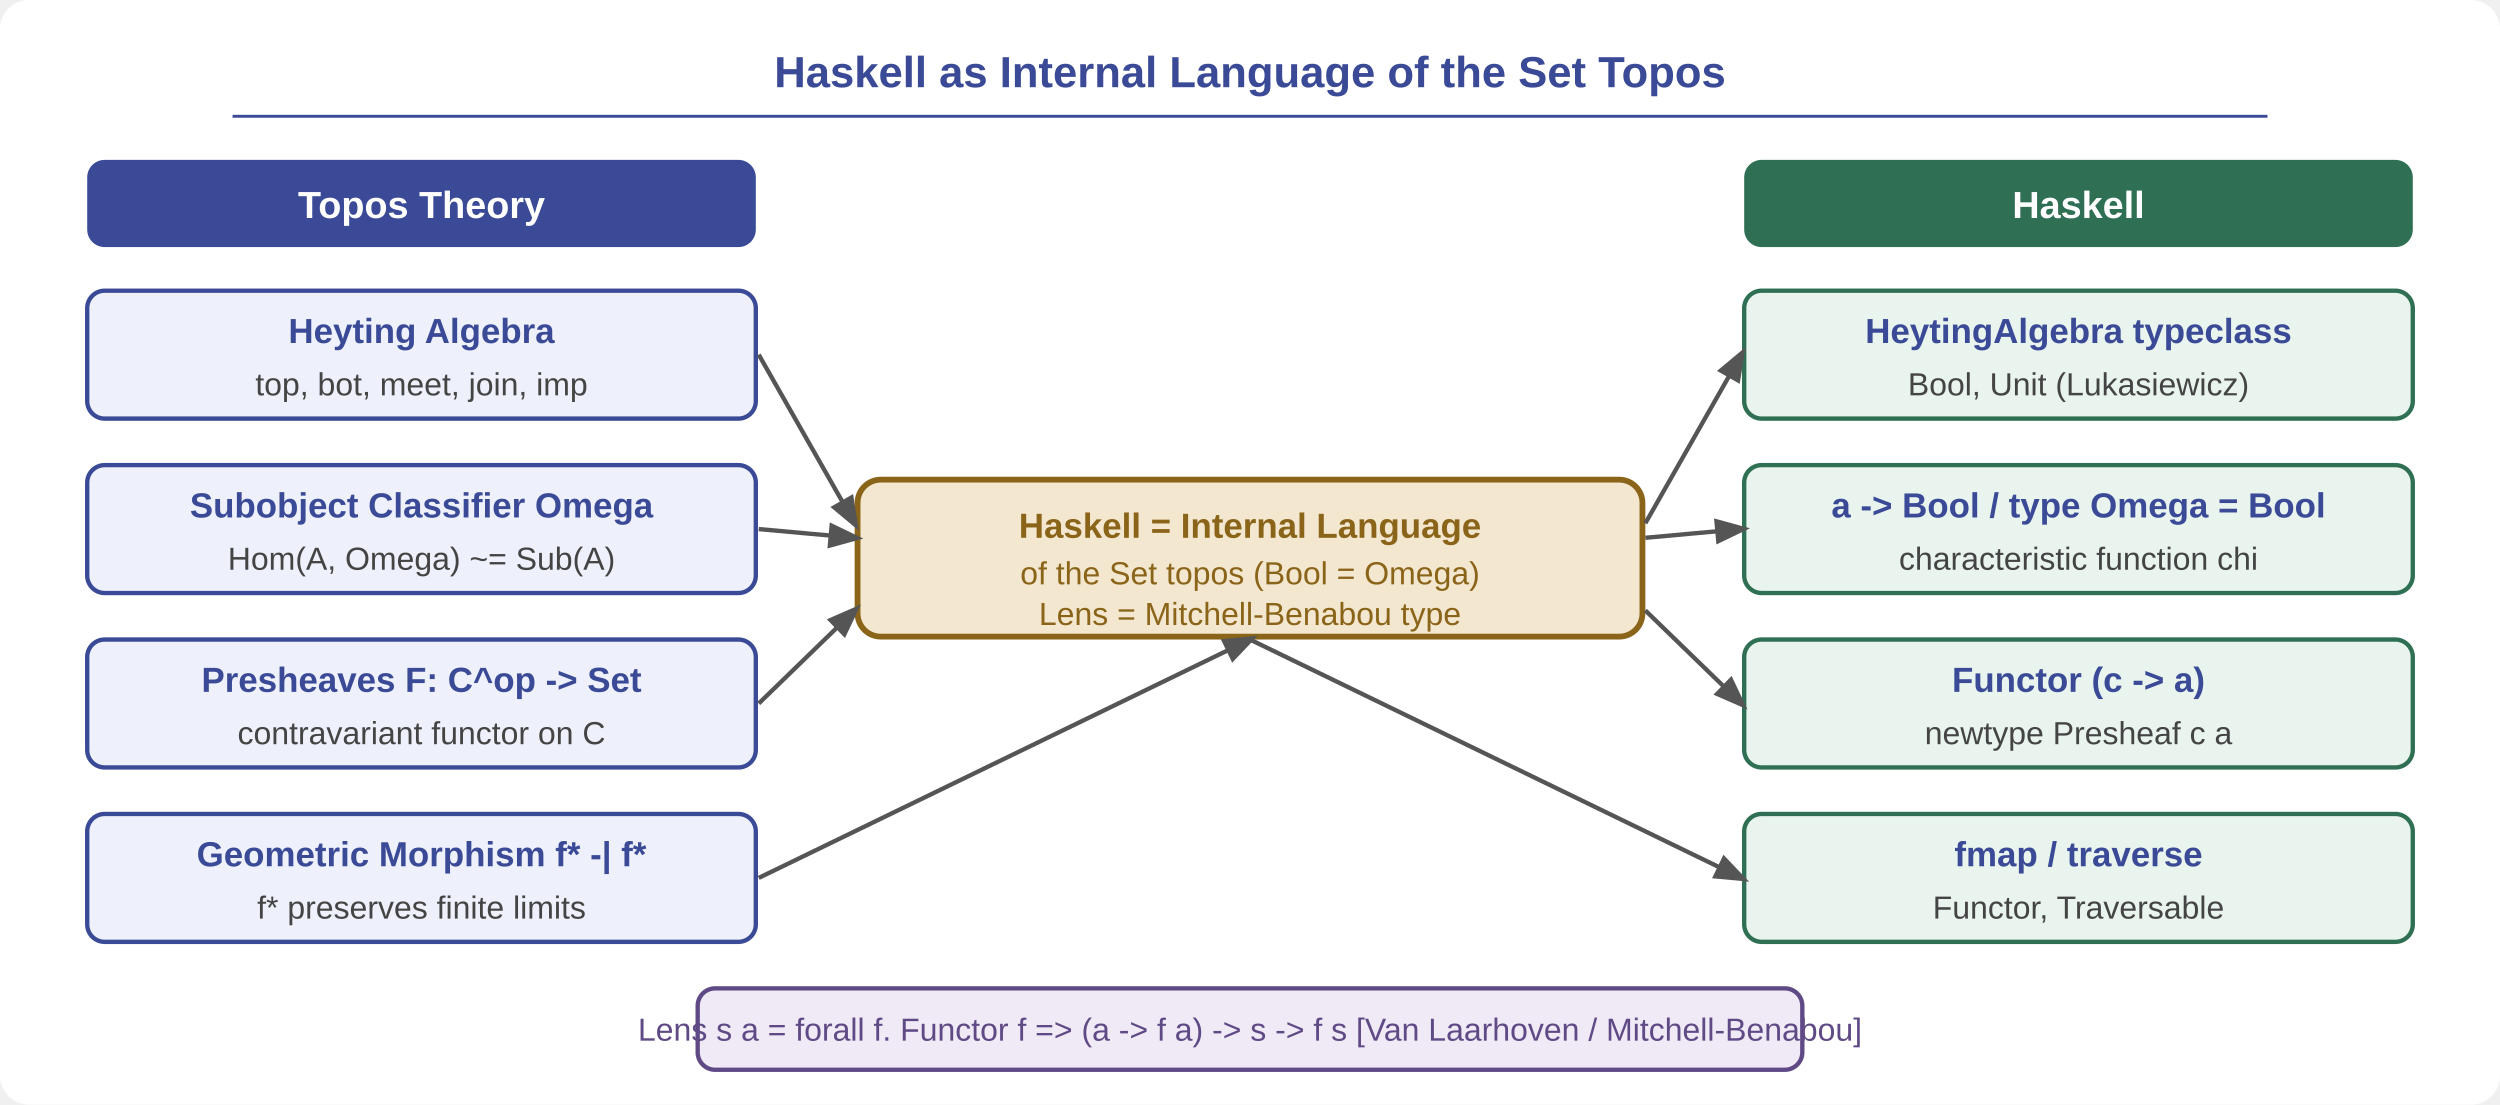
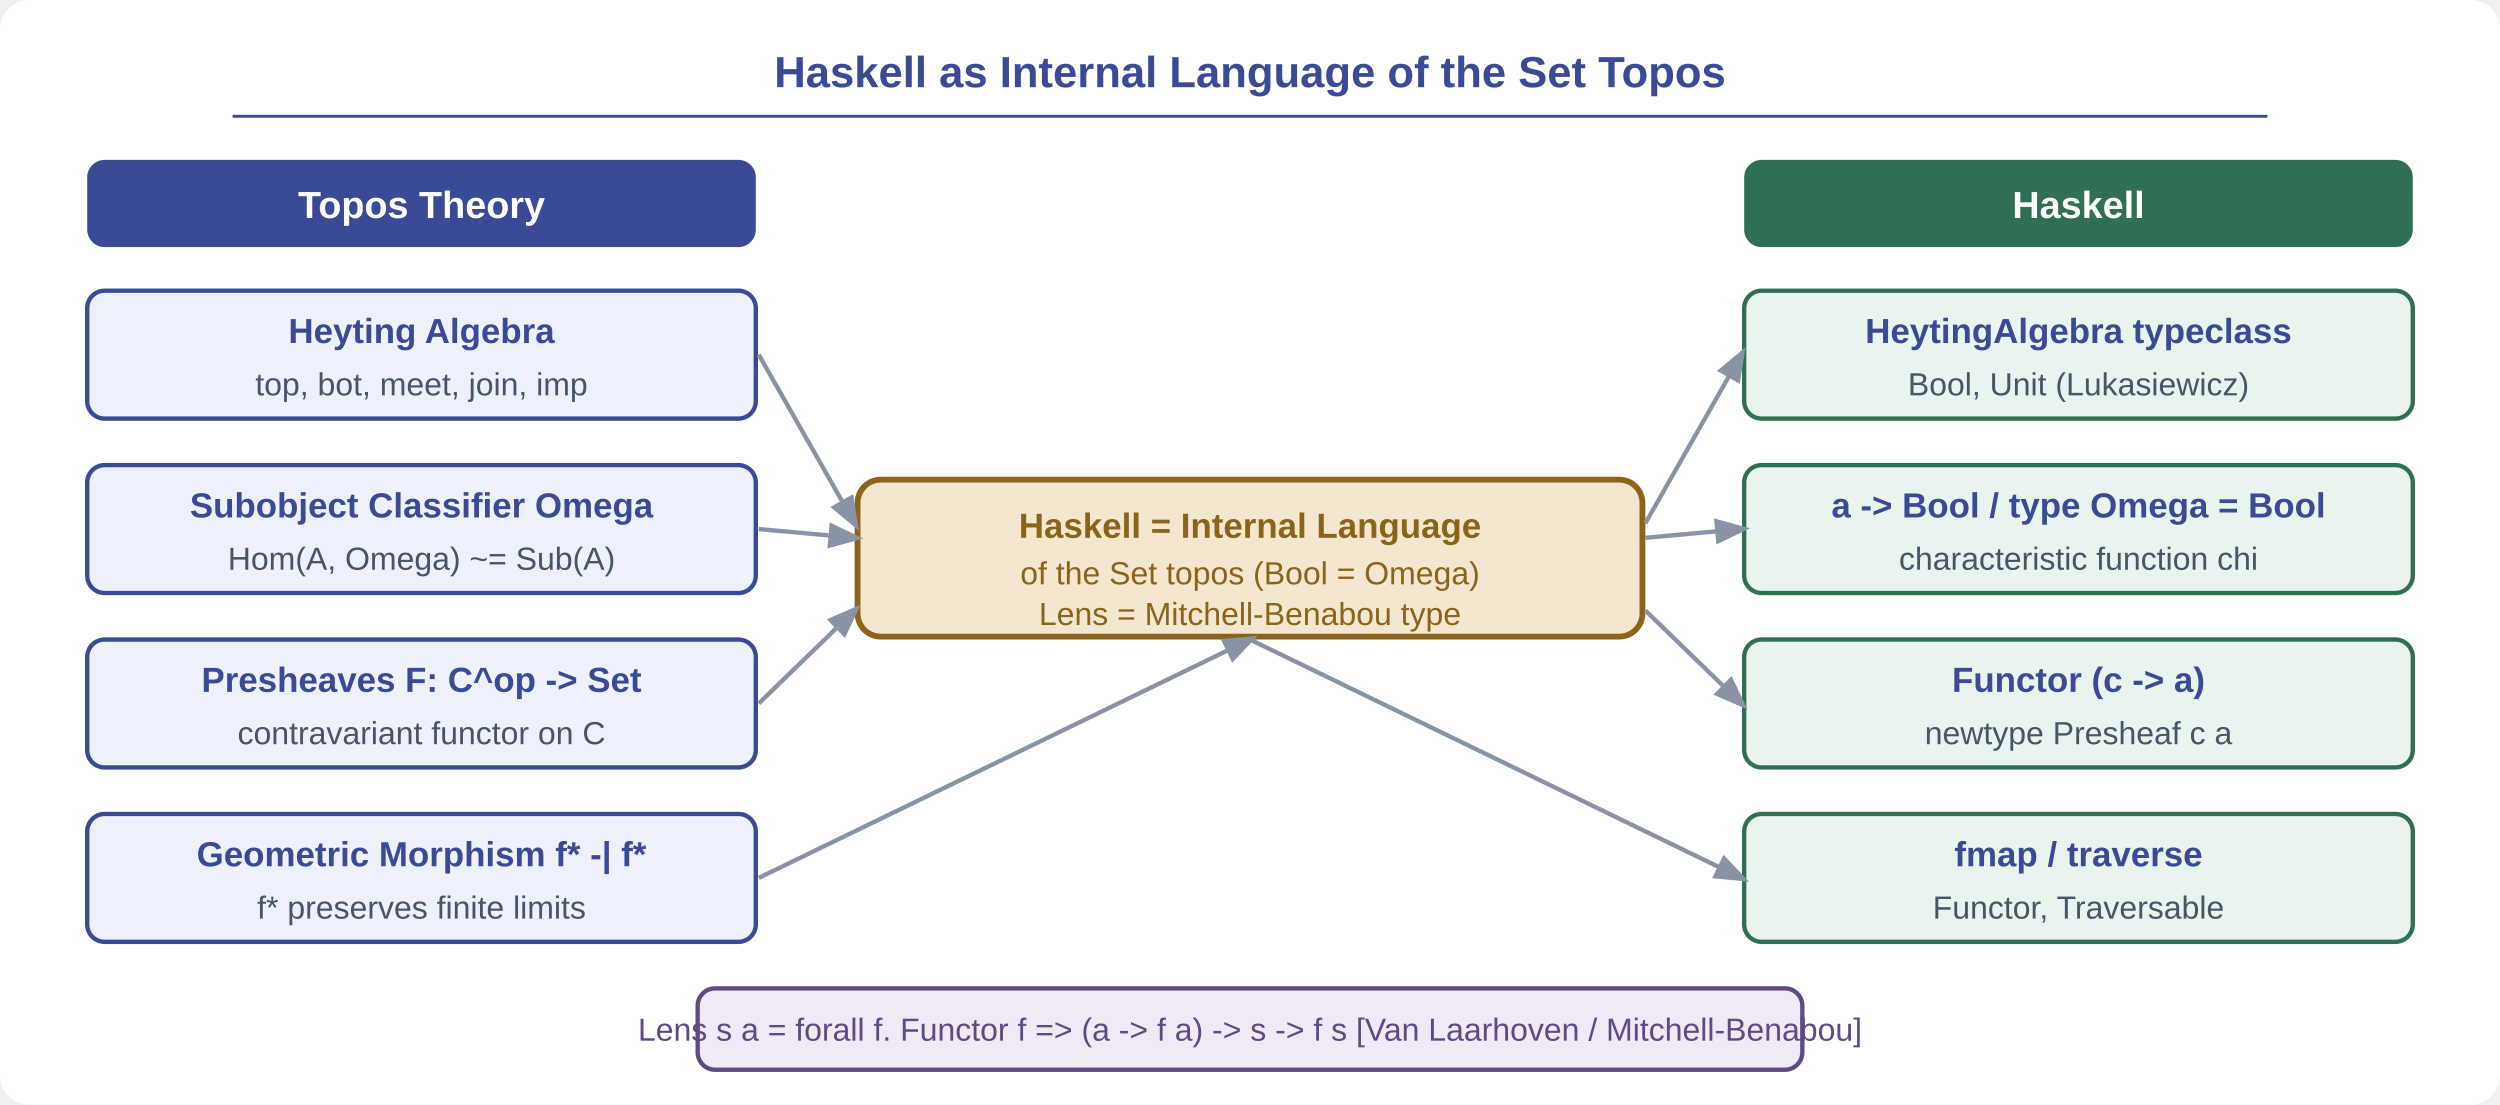
<svg xmlns="http://www.w3.org/2000/svg" width="860" height="380" viewBox="0 0 860 380" font-family="'Segoe UI', Arial, sans-serif">
  <rect width="860" height="380" fill="#ffffff" rx="10" />
  <text x="430" y="30" text-anchor="middle" font-size="15" font-weight="bold" fill="#3a4a96">Haskell as Internal Language of the Set Topos</text>
  <line x1="80" y1="40" x2="780" y2="40" stroke="#3a4a96" stroke-width="1" />
  <rect x="30" y="55" width="230" height="30" rx="6" fill="#3a4a96" />
  <text x="145" y="75" text-anchor="middle" font-size="13" font-weight="bold" fill="#ffffff">Topos Theory</text>
  <rect x="30" y="100" width="230" height="44" rx="6" fill="#eef1fb" stroke="#3a4a96" stroke-width="1.5" />
  <text x="145" y="118" text-anchor="middle" font-size="12" font-weight="bold" fill="#3a4a96">Heyting Algebra</text>
-   <text x="145" y="136" text-anchor="middle" font-size="11" fill="#444">top, bot, meet, join, imp</text>
+   <text x="145" y="136" text-anchor="middle" font-size="11" fill="#475569">top, bot, meet, join, imp</text>
  <rect x="30" y="160" width="230" height="44" rx="6" fill="#eef1fb" stroke="#3a4a96" stroke-width="1.5" />
  <text x="145" y="178" text-anchor="middle" font-size="12" font-weight="bold" fill="#3a4a96">Subobject Classifier Omega</text>
-   <text x="145" y="196" text-anchor="middle" font-size="11" fill="#444">Hom(A, Omega) ~= Sub(A)</text>
+   <text x="145" y="196" text-anchor="middle" font-size="11" fill="#475569">Hom(A, Omega) ~= Sub(A)</text>
  <rect x="30" y="220" width="230" height="44" rx="6" fill="#eef1fb" stroke="#3a4a96" stroke-width="1.5" />
  <text x="145" y="238" text-anchor="middle" font-size="12" font-weight="bold" fill="#3a4a96">Presheaves  F: C^op -&gt; Set</text>
-   <text x="145" y="256" text-anchor="middle" font-size="11" fill="#444">contravariant functor on C</text>
+   <text x="145" y="256" text-anchor="middle" font-size="11" fill="#475569">contravariant functor on C</text>
  <rect x="30" y="280" width="230" height="44" rx="6" fill="#eef1fb" stroke="#3a4a96" stroke-width="1.5" />
  <text x="145" y="298" text-anchor="middle" font-size="12" font-weight="bold" fill="#3a4a96">Geometric Morphism f* -| f*</text>
-   <text x="145" y="316" text-anchor="middle" font-size="11" fill="#444">f* preserves finite limits</text>
+   <text x="145" y="316" text-anchor="middle" font-size="11" fill="#475569">f* preserves finite limits</text>
  <rect x="600" y="55" width="230" height="30" rx="6" fill="#2f6f54" />
  <text x="715" y="75" text-anchor="middle" font-size="13" font-weight="bold" fill="#ffffff">Haskell</text>
  <rect x="600" y="100" width="230" height="44" rx="6" fill="#e9f4ee" stroke="#2f6f54" stroke-width="1.5" />
  <text x="715" y="118" text-anchor="middle" font-size="12" font-weight="bold" fill="#3a4a96">HeytingAlgebra typeclass</text>
-   <text x="715" y="136" text-anchor="middle" font-size="11" fill="#444">Bool, Unit (Lukasiewicz)</text>
+   <text x="715" y="136" text-anchor="middle" font-size="11" fill="#475569">Bool, Unit (Lukasiewicz)</text>
  <rect x="600" y="160" width="230" height="44" rx="6" fill="#e9f4ee" stroke="#2f6f54" stroke-width="1.5" />
  <text x="715" y="178" text-anchor="middle" font-size="12" font-weight="bold" fill="#3a4a96">a -&gt; Bool  /  type Omega = Bool</text>
-   <text x="715" y="196" text-anchor="middle" font-size="11" fill="#444">characteristic function chi</text>
+   <text x="715" y="196" text-anchor="middle" font-size="11" fill="#475569">characteristic function chi</text>
  <rect x="600" y="220" width="230" height="44" rx="6" fill="#e9f4ee" stroke="#2f6f54" stroke-width="1.5" />
  <text x="715" y="238" text-anchor="middle" font-size="12" font-weight="bold" fill="#3a4a96">Functor  (c -&gt; a)</text>
-   <text x="715" y="256" text-anchor="middle" font-size="11" fill="#444">newtype Presheaf c a</text>
+   <text x="715" y="256" text-anchor="middle" font-size="11" fill="#475569">newtype Presheaf c a</text>
  <rect x="600" y="280" width="230" height="44" rx="6" fill="#e9f4ee" stroke="#2f6f54" stroke-width="1.5" />
  <text x="715" y="298" text-anchor="middle" font-size="12" font-weight="bold" fill="#3a4a96">fmap  /  traverse</text>
-   <text x="715" y="316" text-anchor="middle" font-size="11" fill="#444">Functor, Traversable</text>
+   <text x="715" y="316" text-anchor="middle" font-size="11" fill="#475569">Functor, Traversable</text>
  <rect x="295" y="165" width="270" height="54" rx="8" fill="#f4e7cf" stroke="#8a6418" stroke-width="2" />
  <text x="430" y="185" text-anchor="middle" font-size="12" font-weight="bold" fill="#8a6418">Haskell  =  Internal Language</text>
  <text x="430" y="201" text-anchor="middle" font-size="11" fill="#8a6418">of the Set topos  (Bool = Omega)</text>
  <text x="430" y="215" text-anchor="middle" font-size="11" fill="#8a6418">Lens = Mitchell-Benabou type</text>
-   <line x1="261" y1="122" x2="294" y2="180" stroke="#555" stroke-width="1.5" marker-end="url(#arr)" />
+   <line x1="261" y1="122" x2="294" y2="180" stroke="#8a93a3" stroke-width="1.5" marker-end="url(#arr)" />
  <line x1="566" y1="122" x2="566" y2="122" />
-   <line x1="566" y1="180" x2="599" y2="122" stroke="#555" stroke-width="1.5" marker-end="url(#arr)" />
-   <line x1="261" y1="182" x2="294" y2="185" stroke="#555" stroke-width="1.5" marker-end="url(#arr)" />
-   <line x1="566" y1="185" x2="599" y2="182" stroke="#555" stroke-width="1.5" marker-end="url(#arr)" />
-   <line x1="261" y1="242" x2="294" y2="210" stroke="#555" stroke-width="1.5" marker-end="url(#arr)" />
-   <line x1="566" y1="210" x2="599" y2="242" stroke="#555" stroke-width="1.5" marker-end="url(#arr)" />
-   <line x1="261" y1="302" x2="430" y2="220" stroke="#555" stroke-width="1.5" marker-end="url(#arr)" />
-   <line x1="430" y1="220" x2="599" y2="302" stroke="#555" stroke-width="1.5" marker-end="url(#arr)" />
+   <line x1="566" y1="180" x2="599" y2="122" stroke="#8a93a3" stroke-width="1.5" marker-end="url(#arr)" />
+   <line x1="261" y1="182" x2="294" y2="185" stroke="#8a93a3" stroke-width="1.5" marker-end="url(#arr)" />
+   <line x1="566" y1="185" x2="599" y2="182" stroke="#8a93a3" stroke-width="1.5" marker-end="url(#arr)" />
+   <line x1="261" y1="242" x2="294" y2="210" stroke="#8a93a3" stroke-width="1.5" marker-end="url(#arr)" />
+   <line x1="566" y1="210" x2="599" y2="242" stroke="#8a93a3" stroke-width="1.5" marker-end="url(#arr)" />
+   <line x1="261" y1="302" x2="430" y2="220" stroke="#8a93a3" stroke-width="1.5" marker-end="url(#arr)" />
+   <line x1="430" y1="220" x2="599" y2="302" stroke="#8a93a3" stroke-width="1.5" marker-end="url(#arr)" />
  <rect x="240" y="340" width="380" height="28" rx="6" fill="#efeaf6" stroke="#5f4a86" stroke-width="1.5" />
  <text x="430" y="358" text-anchor="middle" font-size="11" fill="#5f4a86">Lens s a = forall f. Functor f =&gt; (a -&gt; f a) -&gt; s -&gt; f s  [Van Laarhoven / Mitchell-Benabou]</text>
  <defs>
    <marker id="arr" markerWidth="8" markerHeight="8" refX="6" refY="3" orient="auto">
-       <path d="M0,0 L0,6 L8,3 z" fill="#555" />
+       <path d="M0,0 L0,6 L8,3 z" fill="#8a93a3" />
    </marker>
  </defs>
</svg>
